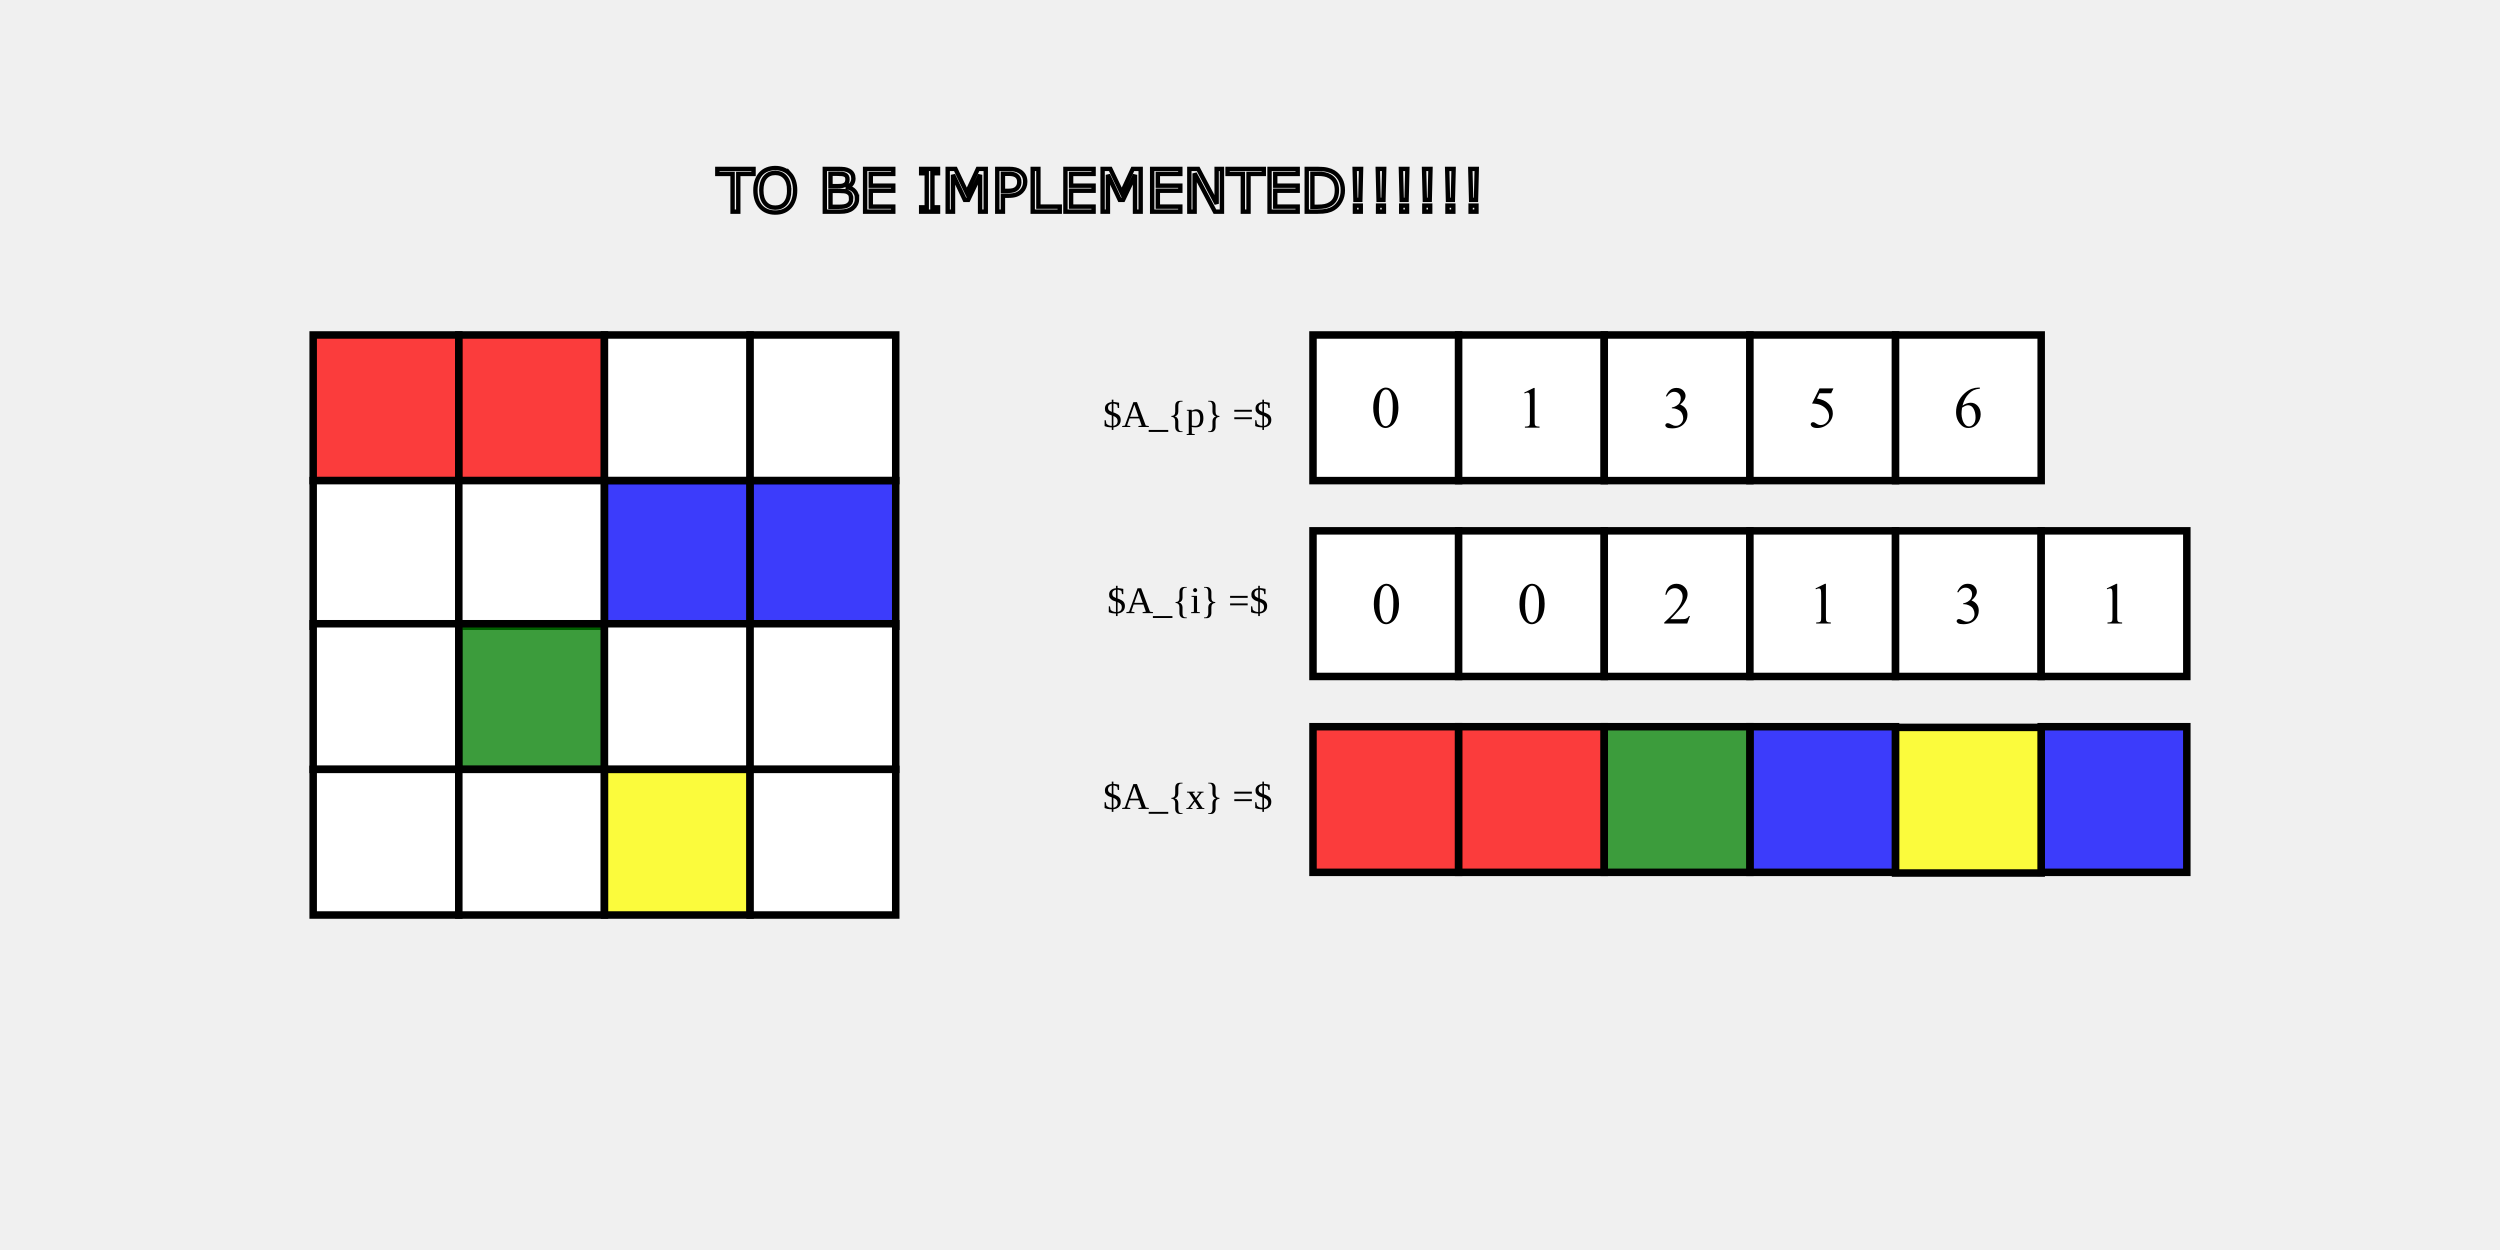
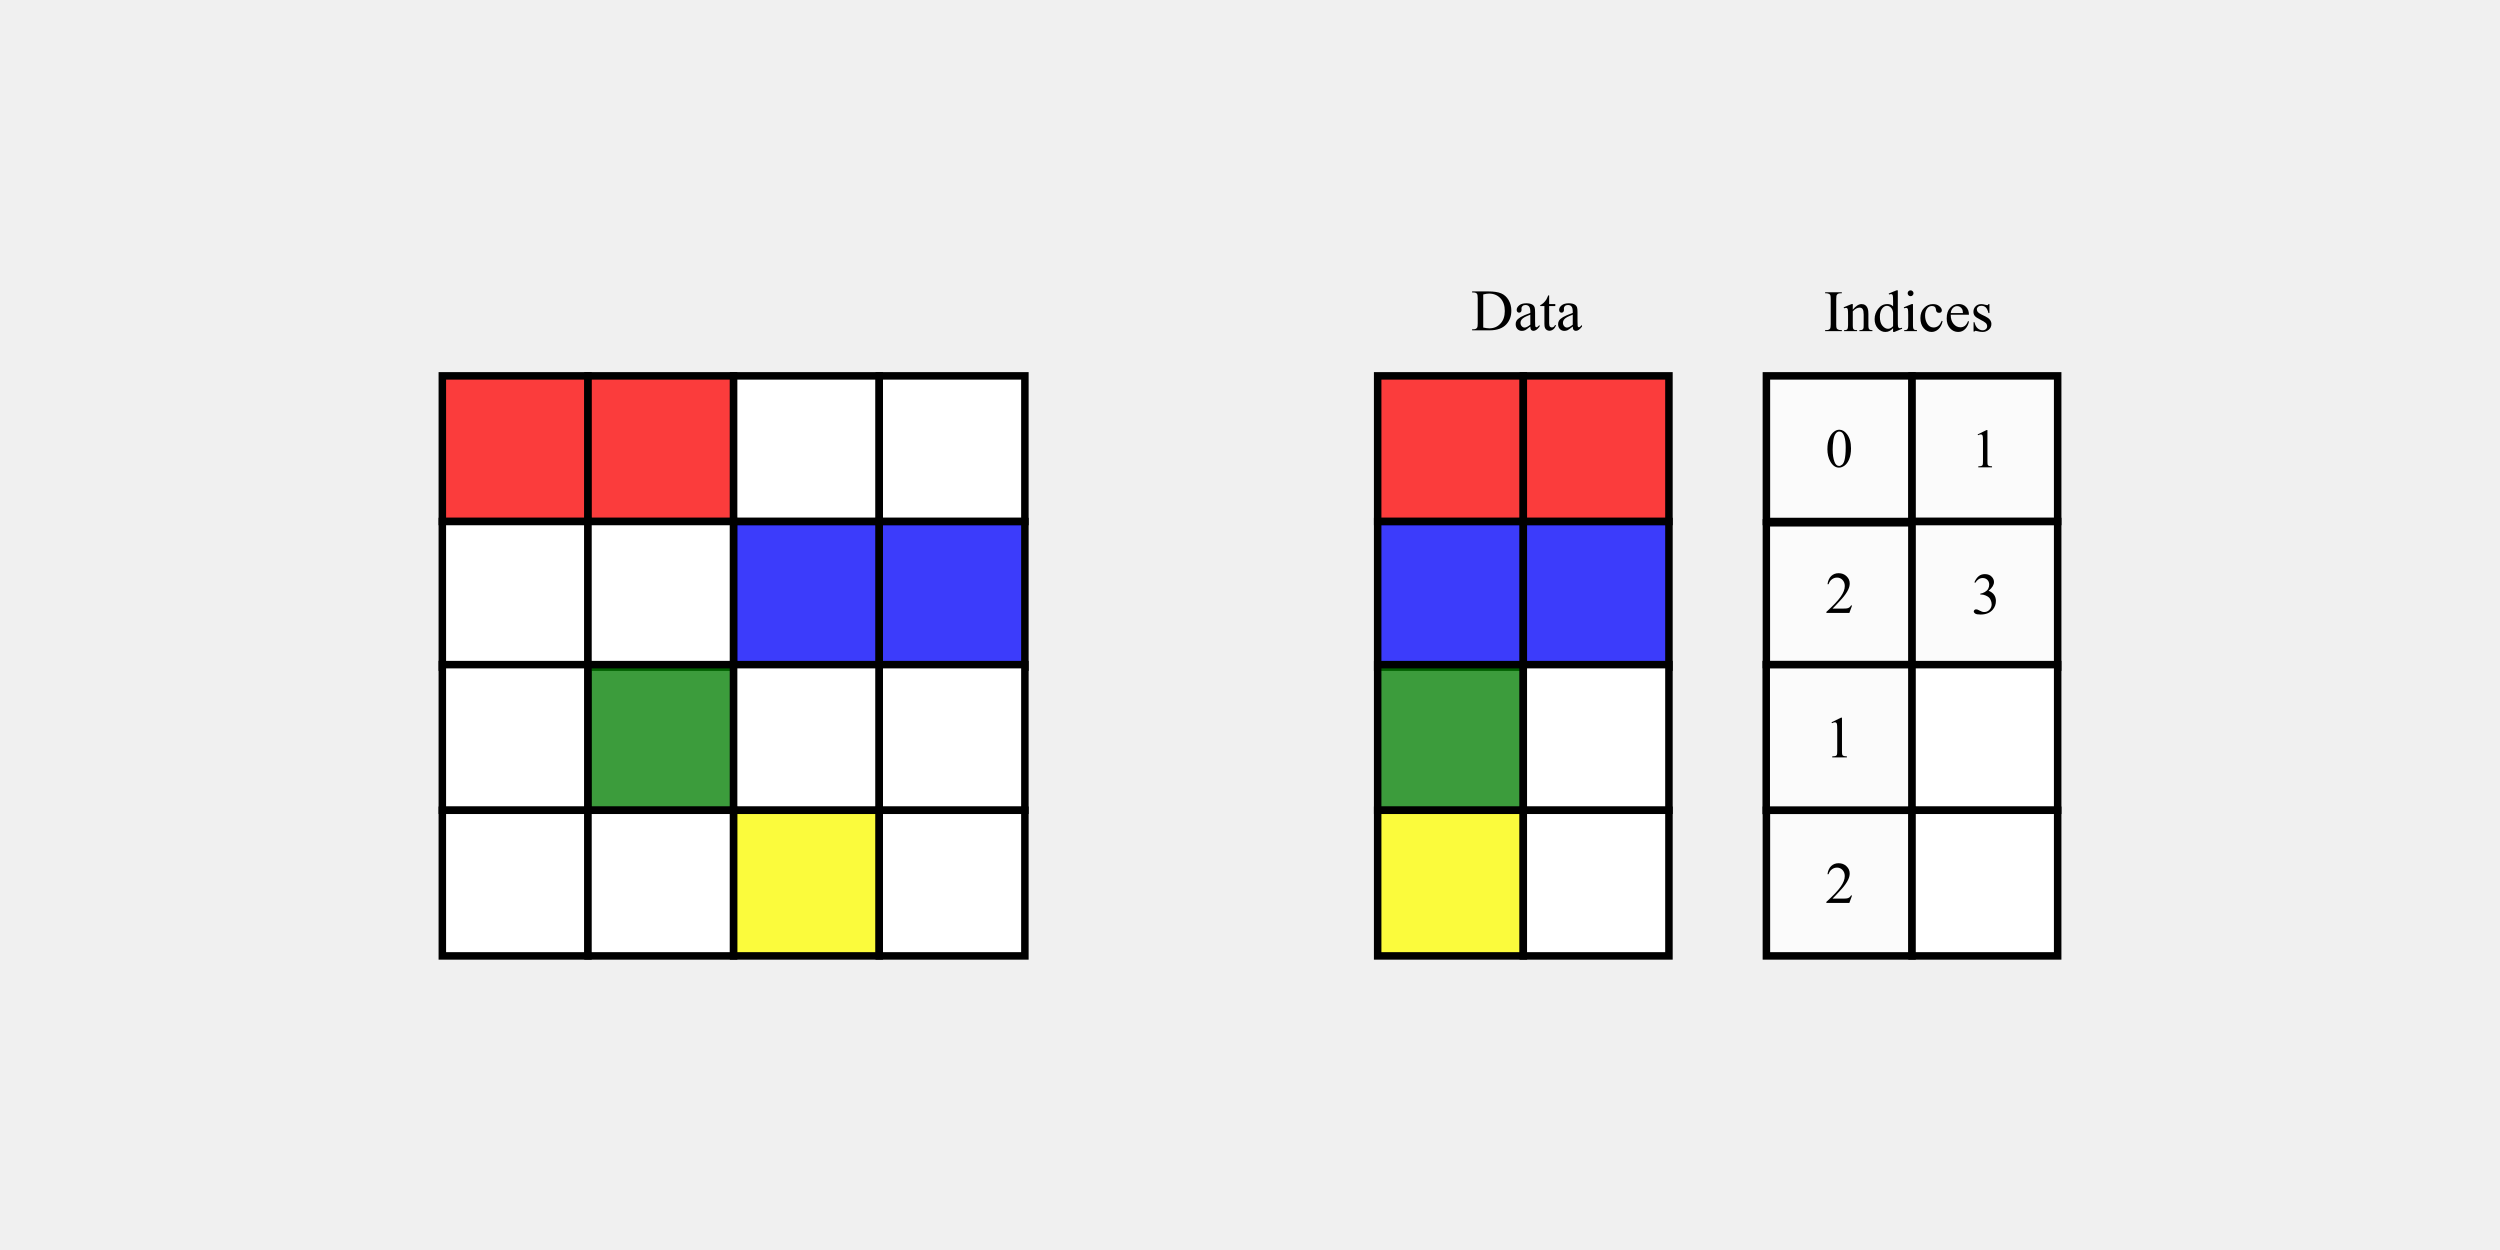
<svg xmlns="http://www.w3.org/2000/svg" width="240mm" height="120mm" viewBox="0 0 240 120" version="1.1" id="svg8">
  <defs id="defs2" />
  <g id="layer1" transform="translate(0,-177)">
-     <path d="m 72.34,193.701 h -1.466 v 3.619 h -0.546 v -3.619 h -1.466 v -0.485 h 3.478 z m 3.473,-0.014 q 0.251,0.276 0.383,0.675 0.135,0.4 0.135,0.907 0,0.507 -0.138,0.91 -0.135,0.4 -0.38,0.667 -0.254,0.278 -0.601,0.419 -0.345,0.141 -0.788,0.141 -0.433,0 -0.788,-0.143 -0.353,-0.143 -0.601,-0.416 -0.248,-0.273 -0.383,-0.67 -0.132,-0.397 -0.132,-0.907 0,-0.502 0.132,-0.898 0.132,-0.4 0.386,-0.684 0.243,-0.27 0.601,-0.413 0.361,-0.143 0.785,-0.143 0.441,0 0.791,0.146 0.353,0.143 0.598,0.411 z m -0.05,1.582 q 0,-0.799 -0.358,-1.232 -0.358,-0.435 -0.978,-0.435 -0.626,0 -0.984,0.435 -0.356,0.433 -0.356,1.232 0,0.808 0.364,1.237 0.364,0.427 0.976,0.427 0.612,0 0.973,-0.427 0.364,-0.43 0.364,-1.237 z m 6.513,0.788 q 0,0.306 -0.116,0.54 -0.116,0.234 -0.311,0.386 -0.232,0.182 -0.51,0.259 -0.276,0.077 -0.703,0.077 H 79.181 v -4.104 h 1.215 q 0.449,0 0.672,0.033 0.223,0.033 0.427,0.138 0.226,0.119 0.328,0.306 0.102,0.185 0.102,0.444 0,0.292 -0.149,0.499 -0.149,0.204 -0.397,0.328 v 0.022 q 0.416,0.085 0.656,0.367 0.24,0.278 0.24,0.706 z m -0.918,-1.849 q 0,-0.149 -0.05,-0.251 -0.05,-0.102 -0.16,-0.165 -0.13,-0.074 -0.314,-0.091 -0.185,-0.019 -0.458,-0.019 h -0.65 v 1.185 h 0.706 q 0.256,0 0.408,-0.025 0.152,-0.028 0.281,-0.11 0.13,-0.083 0.182,-0.212 0.055,-0.132 0.055,-0.311 z m 0.35,1.871 q 0,-0.248 -0.074,-0.394 -0.074,-0.146 -0.27,-0.248 -0.132,-0.069 -0.322,-0.088 -0.187,-0.022 -0.458,-0.022 h -0.857 v 1.527 h 0.722 q 0.358,0 0.587,-0.036 0.229,-0.039 0.375,-0.138 0.154,-0.107 0.226,-0.245 0.072,-0.138 0.072,-0.356 z m 4.046,1.24 h -2.704 v -4.104 h 2.704 v 0.485 H 83.596 v 1.124 h 2.158 v 0.485 H 83.596 v 1.524 h 2.158 z m 4.297,0 h -1.621 v -0.419 h 0.537 v -3.266 h -0.537 v -0.419 h 1.621 v 0.419 h -0.537 v 3.266 h 0.537 z m 4.583,0 h -0.546 v -3.536 l -1.141,2.406 h -0.325 l -1.133,-2.406 v 3.536 h -0.51 v -4.104 h 0.744 l 1.094,2.285 1.058,-2.285 h 0.758 z m 3.787,-2.864 q 0,0.273 -0.096,0.507 -0.094,0.232 -0.265,0.402 -0.212,0.212 -0.502,0.32 -0.289,0.105 -0.73,0.105 H 96.282 v 1.53 h -0.546 v -4.104 h 1.113 q 0.369,0 0.626,0.063 0.256,0.061 0.455,0.193 0.234,0.157 0.361,0.391 0.13,0.234 0.13,0.593 z m -0.568,0.014 q 0,-0.212 -0.074,-0.369 -0.074,-0.157 -0.226,-0.256 -0.132,-0.085 -0.303,-0.121 -0.168,-0.039 -0.427,-0.039 H 96.282 v 1.64 h 0.46 q 0.331,0 0.537,-0.058 0.207,-0.061 0.336,-0.19 0.13,-0.132 0.182,-0.278 0.055,-0.146 0.055,-0.328 z m 3.883,2.85 h -2.596 v -4.104 h 0.546 v 3.619 h 2.051 z m 3.249,0 h -2.704 v -4.104 h 2.704 v 0.485 h -2.158 v 1.124 h 2.158 v 0.485 h -2.158 v 1.524 h 2.158 z m 4.52,0 H 108.96 v -3.536 l -1.141,2.406 h -0.325 l -1.133,-2.406 v 3.536 h -0.51 v -4.104 h 0.744 l 1.094,2.285 1.058,-2.285 h 0.758 z m 3.806,0 h -2.704 v -4.104 h 2.704 v 0.485 h -2.158 v 1.124 h 2.158 v 0.485 h -2.158 v 1.524 h 2.158 z m 3.996,0 h -0.675 l -1.946,-3.671 v 3.671 h -0.51 v -4.104 h 0.846 l 1.775,3.351 v -3.351 h 0.51 z m 4.018,-3.619 h -1.466 v 3.619 h -0.546 v -3.619 h -1.466 v -0.485 h 3.478 z m 3.255,3.619 h -2.704 v -4.104 h 2.704 v 0.485 h -2.158 v 1.124 h 2.158 v 0.485 h -2.158 v 1.524 h 2.158 z m 4.333,-2.048 q 0,0.559 -0.245,1.014 -0.243,0.455 -0.648,0.706 -0.281,0.174 -0.628,0.251 -0.345,0.077 -0.91,0.077 h -1.036 v -4.104 h 1.025 q 0.601,0 0.954,0.088 0.356,0.085 0.601,0.237 0.419,0.262 0.653,0.697 0.234,0.435 0.234,1.034 z m -0.571,-0.008 q 0,-0.482 -0.168,-0.813 -0.168,-0.331 -0.502,-0.521 -0.243,-0.138 -0.515,-0.19 -0.273,-0.055 -0.653,-0.055 h -0.513 v 3.167 h 0.513 q 0.394,0 0.686,-0.058 0.295,-0.058 0.54,-0.215 0.306,-0.196 0.458,-0.515 0.154,-0.32 0.154,-0.799 z m 2.321,-2.048 -0.072,2.974 h -0.469 l -0.077,-2.974 z m -0.028,4.104 h -0.562 v -0.582 h 0.562 z m 2.249,-4.104 -0.072,2.974 h -0.469 l -0.077,-2.974 z m -0.028,4.104 h -0.562 v -0.582 h 0.562 z m 2.249,-4.104 -0.072,2.974 h -0.469 l -0.077,-2.974 z m -0.028,4.104 h -0.562 v -0.582 h 0.562 z m 2.249,-4.104 -0.072,2.974 h -0.469 l -0.077,-2.974 z m -0.028,4.104 h -0.562 v -0.582 h 0.562 z m 2.249,-4.104 -0.072,2.974 h -0.469 l -0.077,-2.974 z m -0.028,4.104 h -0.562 v -0.582 h 0.562 z m 2.249,-4.104 -0.072,2.974 h -0.469 l -0.077,-2.974 z m -0.028,4.104 h -0.562 v -0.582 h 0.562 z" id="text1" style="font-size:5.644px;fill:none;stroke:#000000;stroke-width:0.421" aria-label="TO BE IMPLEMENTED!!!!!!" />
-     <g id="g1" transform="translate(-13.57907,-0.07561398)">
-       <rect style="fill:#ff0000;fill-opacity:0.75;stroke:#000000;stroke-width:0.72" id="rect184-1" width="13.981" height="13.981" x="43.644" y="209.233" />
-       <rect style="fill:#ff0000;fill-opacity:0.75;stroke:#000000;stroke-width:0.72" id="rect184-9-7" width="13.981" height="13.981" x="57.625" y="209.233" />
-       <rect style="fill:#ffffff;stroke:#000000;stroke-width:0.72" id="rect184-0-5" width="13.981" height="13.981" x="71.606" y="209.233" />
-       <rect style="fill:#ffffff;stroke:#000000;stroke-width:0.72" id="rect184-9-5-54" width="13.981" height="13.981" x="85.588" y="209.233" />
-       <rect style="fill:#ffffff;stroke:#000000;stroke-width:0.72" id="rect184-03-1" width="13.981" height="13.981" x="139.626" y="209.233" />
-       <rect style="fill:#ffffff;stroke:#000000;stroke-width:0.72" id="rect184-9-98-8" width="13.981" height="13.981" x="153.607" y="209.233" />
-       <rect style="fill:#ffffff;stroke:#000000;stroke-width:0.72" id="rect184-0-6-8" width="13.981" height="13.981" x="167.589" y="209.233" />
-       <rect style="fill:#ffffff;stroke:#000000;stroke-width:0.72" id="rect184-9-5-5-3" width="13.981" height="13.981" x="181.57" y="209.233" />
-       <rect style="fill:#ffffff;stroke:#000000;stroke-width:0.72" id="rect184-9-5-5-2-5" width="13.981" height="13.981" x="195.552" y="209.233" />
-       <rect style="fill:#ffffff;stroke:#000000;stroke-width:0.72" id="rect184-03-7-22" width="13.981" height="13.981" x="139.626" y="228.036" />
-       <rect style="fill:#ffffff;stroke:#000000;stroke-width:0.72" id="rect184-9-98-0-6" width="13.981" height="13.981" x="153.607" y="228.036" />
-       <rect style="fill:#ffffff;stroke:#000000;stroke-width:0.72" id="rect184-0-6-3-67" width="13.981" height="13.981" x="167.589" y="228.036" />
-       <rect style="fill:#ffffff;stroke:#000000;stroke-width:0.72" id="rect184-9-5-5-9-8" width="13.981" height="13.981" x="181.57" y="228.036" />
-       <rect style="fill:#ffffff;stroke:#000000;stroke-width:0.72" id="rect184-9-5-5-2-9-4" width="13.981" height="13.981" x="195.552" y="228.036" />
-       <rect style="fill:#ffffff;stroke:#000000;stroke-width:0.72" id="rect184-9-5-5-2-9-7-1" width="13.981" height="13.981" x="209.533" y="228.036" />
-       <rect style="fill:#ff0000;fill-opacity:0.75;stroke:#000000;stroke-width:0.72" id="rect184-03-7-2-7" width="13.981" height="13.981" x="139.626" y="246.839" />
-       <rect style="fill:#ff0000;fill-opacity:0.75;stroke:#000000;stroke-width:0.72" id="rect184-9-98-0-3-1" width="13.981" height="13.981" x="153.607" y="246.839" />
-       <rect style="fill:#0000ff;fill-opacity:0.75;stroke:#000000;stroke-width:0.72" id="rect184-0-6-3-6-8" width="13.981" height="13.981" x="209.533" y="246.839" />
-       <rect style="fill:#0000ff;fill-opacity:0.75;stroke:#000000;stroke-width:0.72" id="rect184-9-5-5-9-5-7" width="13.981" height="13.981" x="181.57" y="246.839" />
-       <rect style="fill:#008000;fill-opacity:0.75;stroke:#000000;stroke-width:0.72" id="rect184-9-5-5-2-9-5-8" width="13.981" height="13.981" x="167.589" y="246.839" />
-       <rect style="fill:#ffff00;fill-opacity:0.75;stroke:#000000;stroke-width:0.72" id="rect184-9-5-5-2-9-7-8-7" width="13.981" height="13.981" x="195.552" y="246.905" />
-       <rect style="fill:#ffffff;stroke:#000000;stroke-width:0.72" id="rect184-2-7" width="13.981" height="13.981" x="43.644" y="223.215" />
-       <rect style="fill:#ffffff;stroke:#000000;stroke-width:0.72" id="rect184-9-2-4" width="13.981" height="13.981" x="57.625" y="223.215" />
-       <rect style="fill:#0000ff;fill-opacity:0.75;stroke:#000000;stroke-width:0.72" id="rect184-0-7-4" width="13.981" height="13.981" x="71.606" y="223.215" />
-       <rect style="fill:#0000ff;fill-opacity:0.75;stroke:#000000;stroke-width:0.72" id="rect184-9-5-3-9" width="13.981" height="13.981" x="85.588" y="223.215" />
-       <rect style="fill:#ffffff;stroke:#000000;stroke-width:0.72" id="rect184-7-1" width="13.981" height="13.981" x="43.644" y="236.955" />
-       <rect style="fill:#008000;fill-opacity:0.75;stroke:#000000;stroke-width:0.72" id="rect184-9-9-5" width="13.981" height="13.981" x="57.625" y="236.955" />
-       <rect style="fill:#ffffff;stroke:#000000;stroke-width:0.72" id="rect184-0-0-5" width="13.981" height="13.981" x="71.606" y="236.955" />
-       <rect style="fill:#ffffff;stroke:#000000;stroke-width:0.72" id="rect184-9-5-2-5" width="13.981" height="13.981" x="85.588" y="236.955" />
-       <rect style="fill:#ffffff;stroke:#000000;stroke-width:0.72" id="rect184-2-3-8" width="13.981" height="13.981" x="43.644" y="250.936" />
-       <rect style="fill:#ffffff;stroke:#000000;stroke-width:0.72" id="rect184-9-2-9-2" width="13.981" height="13.981" x="57.625" y="250.936" />
-       <rect style="fill:#ffff00;fill-opacity:0.75;stroke:#000000;stroke-width:0.72" id="rect184-0-7-9-9" width="13.981" height="13.981" x="71.606" y="250.936" />
-       <rect style="fill:#ffffff;stroke:#000000;stroke-width:0.72" id="rect184-9-5-3-7-8" width="13.981" height="13.981" x="85.588" y="250.936" />
-       <text xml:space="preserve" style="font-size:3.618px;line-height:normal;font-family:'Times New Roman';-inkscape-font-specification:'Times New Roman, Normal';text-decoration-color:#000000;fill:#000000;stroke-width:1.2;stop-color:#000000" x="119.466" y="218.073" id="text772-2">
-         <tspan id="tspan770-0" style="font-size:3.618px;stroke-width:1.2" x="119.466" y="218.073">$A_{p} =$</tspan>
-       </text>
-       <text xml:space="preserve" style="font-size:3.618px;line-height:normal;font-family:'Times New Roman';-inkscape-font-specification:'Times New Roman, Normal';text-decoration-color:#000000;fill:#000000;stroke-width:1.2;stop-color:#000000" x="119.868" y="235.935" id="text772-9-7">
-         <tspan id="tspan770-7-4" style="font-size:3.618px;stroke-width:1.2" x="119.868" y="235.935">$A_{i} =$</tspan>
-       </text>
-       <path d="m 145.408,216.252 q 0,-0.639 0.193,-1.1 0.193,-0.463 0.513,-0.689 0.248,-0.179 0.513,-0.179 0.43,0 0.772,0.438 0.427,0.543 0.427,1.472 0,0.65 -0.187,1.105 -0.187,0.455 -0.48,0.661 -0.289,0.204 -0.559,0.204 -0.535,0 -0.89,-0.631 -0.3,-0.532 -0.3,-1.282 z m 0.54,0.069 q 0,0.772 0.19,1.26 0.157,0.411 0.469,0.411 0.149,0 0.309,-0.132 0.16,-0.135 0.243,-0.449 0.127,-0.474 0.127,-1.337 0,-0.639 -0.132,-1.067 -0.099,-0.317 -0.256,-0.449 -0.113,-0.091 -0.273,-0.091 -0.187,0 -0.333,0.168 -0.198,0.229 -0.27,0.719 -0.072,0.491 -0.072,0.967 z" id="text1031-8" style="font-size:5.644px;font-family:'Times New Roman';-inkscape-font-specification:'Times New Roman, Normal';stroke-width:1.2" aria-label="0" />
-       <path d="m 159.905,214.761 0.91,-0.444 h 0.091 v 3.156 q 0,0.314 0.025,0.391 0.028,0.077 0.11,0.119 0.083,0.041 0.336,0.047 v 0.102 h -1.406 v -0.102 q 0.265,-0.006 0.342,-0.044 0.077,-0.041 0.107,-0.107 0.03,-0.069 0.03,-0.405 v -2.017 q 0,-0.408 -0.028,-0.524 -0.019,-0.088 -0.072,-0.13 -0.05,-0.041 -0.121,-0.041 -0.102,0 -0.284,0.085 z" id="text1062-58" style="font-size:5.644px;font-family:'Times New Roman';-inkscape-font-specification:'Times New Roman, Normal';stroke-width:1.2" aria-label="1" />
-       <path d="m 173.509,215.105 q 0.16,-0.378 0.402,-0.582 0.245,-0.207 0.609,-0.207 0.449,0 0.689,0.292 0.182,0.218 0.182,0.466 0,0.408 -0.513,0.843 0.345,0.135 0.521,0.386 0.176,0.251 0.176,0.59 0,0.485 -0.309,0.841 -0.402,0.463 -1.166,0.463 -0.378,0 -0.515,-0.094 -0.135,-0.094 -0.135,-0.201 0,-0.08 0.063,-0.141 0.066,-0.061 0.157,-0.061 0.069,0 0.141,0.022 0.047,0.014 0.212,0.102 0.165,0.085 0.229,0.102 0.102,0.03 0.218,0.03 0.281,0 0.488,-0.218 0.209,-0.218 0.209,-0.515 0,-0.218 -0.097,-0.424 -0.072,-0.154 -0.157,-0.234 -0.119,-0.11 -0.325,-0.198 -0.207,-0.091 -0.422,-0.091 h -0.088 v -0.083 q 0.218,-0.028 0.435,-0.157 0.22,-0.13 0.32,-0.311 0.099,-0.182 0.099,-0.4 0,-0.284 -0.179,-0.458 -0.176,-0.176 -0.441,-0.176 -0.427,0 -0.714,0.458 z" id="text1062-7-3" style="font-size:5.644px;font-family:'Times New Roman';-inkscape-font-specification:'Times New Roman, Normal';stroke-width:1.2" aria-label="3" />
-       <path d="m 189.588,214.361 -0.215,0.469 h -1.124 l -0.245,0.502 q 0.73,0.107 1.158,0.543 0.367,0.375 0.367,0.882 0,0.295 -0.121,0.546 -0.119,0.251 -0.3,0.427 -0.182,0.176 -0.405,0.284 -0.317,0.152 -0.65,0.152 -0.336,0 -0.491,-0.113 -0.152,-0.116 -0.152,-0.254 0,-0.077 0.063,-0.135 0.063,-0.061 0.16,-0.061 0.072,0 0.124,0.022 0.055,0.022 0.185,0.113 0.207,0.143 0.419,0.143 0.322,0 0.565,-0.243 0.245,-0.245 0.245,-0.595 0,-0.339 -0.218,-0.631 -0.218,-0.295 -0.601,-0.455 -0.3,-0.124 -0.819,-0.143 l 0.717,-1.452 z" id="text1062-5-0" style="font-size:5.644px;font-family:'Times New Roman';-inkscape-font-specification:'Times New Roman, Normal';stroke-width:1.2" aria-label="5" />
-       <path d="m 203.649,214.284 v 0.102 q -0.364,0.036 -0.595,0.146 -0.229,0.107 -0.455,0.331 -0.223,0.223 -0.372,0.499 -0.146,0.273 -0.245,0.65 0.397,-0.273 0.797,-0.273 0.383,0 0.664,0.309 0.281,0.309 0.281,0.794 0,0.469 -0.284,0.854 -0.342,0.469 -0.904,0.469 -0.383,0 -0.65,-0.254 -0.524,-0.493 -0.524,-1.279 0,-0.502 0.201,-0.954 0.201,-0.452 0.573,-0.802 0.375,-0.35 0.717,-0.471 0.342,-0.121 0.637,-0.121 z m -1.714,1.929 q -0.05,0.372 -0.05,0.601 0,0.265 0.097,0.576 0.099,0.309 0.292,0.491 0.141,0.13 0.342,0.13 0.24,0 0.427,-0.226 0.19,-0.226 0.19,-0.645 0,-0.471 -0.187,-0.816 -0.187,-0.345 -0.532,-0.345 -0.105,0 -0.226,0.044 -0.119,0.044 -0.353,0.19 z" id="text1062-5-1-6" style="font-size:5.644px;font-family:'Times New Roman';-inkscape-font-specification:'Times New Roman, Normal';stroke-width:1.2" aria-label="6" />
-       <path d="m 145.466,235.087 q 0,-0.639 0.193,-1.1 0.193,-0.463 0.513,-0.689 0.248,-0.179 0.513,-0.179 0.43,0 0.772,0.438 0.427,0.543 0.427,1.472 0,0.65 -0.187,1.105 -0.187,0.455 -0.48,0.661 Q 146.927,237 146.657,237 q -0.535,0 -0.89,-0.631 -0.3,-0.532 -0.3,-1.282 z m 0.54,0.069 q 0,0.772 0.19,1.26 0.157,0.411 0.469,0.411 0.149,0 0.309,-0.132 0.16,-0.135 0.243,-0.449 0.127,-0.474 0.127,-1.337 0,-0.639 -0.132,-1.067 -0.099,-0.317 -0.256,-0.449 -0.113,-0.091 -0.273,-0.091 -0.187,0 -0.333,0.168 -0.198,0.229 -0.27,0.719 -0.072,0.491 -0.072,0.967 z" id="text1322-22" style="font-size:5.644px;font-family:'Times New Roman';-inkscape-font-specification:'Times New Roman, Normal';stroke-width:0.702" aria-label="0&#10;" />
-       <path d="m 159.447,235.087 q 0,-0.639 0.193,-1.1 0.193,-0.463 0.513,-0.689 0.248,-0.179 0.513,-0.179 0.43,0 0.772,0.438 0.427,0.543 0.427,1.472 0,0.65 -0.187,1.105 -0.187,0.455 -0.48,0.661 Q 160.908,237 160.638,237 q -0.535,0 -0.89,-0.631 -0.3,-0.532 -0.3,-1.282 z m 0.54,0.069 q 0,0.772 0.19,1.26 0.157,0.411 0.469,0.411 0.149,0 0.309,-0.132 0.16,-0.135 0.243,-0.449 0.127,-0.474 0.127,-1.337 0,-0.639 -0.132,-1.067 -0.099,-0.317 -0.256,-0.449 -0.113,-0.091 -0.273,-0.091 -0.187,0 -0.333,0.168 -0.198,0.229 -0.27,0.719 -0.072,0.491 -0.072,0.967 z" id="text1322-3-5" style="font-size:5.644px;font-family:'Times New Roman';-inkscape-font-specification:'Times New Roman, Normal';stroke-width:0.702" aria-label="0&#10;" />
-       <path d="m 175.813,236.215 -0.262,0.719 h -2.205 v -0.102 q 0.973,-0.887 1.37,-1.45 0.397,-0.562 0.397,-1.028 0,-0.356 -0.218,-0.584 -0.218,-0.229 -0.521,-0.229 -0.276,0 -0.496,0.163 -0.218,0.16 -0.322,0.471 h -0.102 q 0.069,-0.51 0.353,-0.783 0.287,-0.273 0.714,-0.273 0.455,0 0.758,0.292 0.306,0.292 0.306,0.689 0,0.284 -0.132,0.568 -0.204,0.446 -0.661,0.945 -0.686,0.75 -0.857,0.904 h 0.976 q 0.298,0 0.416,-0.022 0.121,-0.022 0.218,-0.088 0.097,-0.069 0.168,-0.193 z" id="text1322-2-22" style="font-size:5.644px;font-family:'Times New Roman';-inkscape-font-specification:'Times New Roman, Normal';stroke-width:0.702" aria-label="2&#10;" />
-       <path d="m 187.868,233.563 0.909,-0.444 h 0.091 v 3.156 q 0,0.314 0.025,0.391 0.028,0.077 0.11,0.119 0.083,0.041 0.336,0.047 v 0.102 h -1.406 v -0.102 q 0.265,-0.006 0.342,-0.044 0.077,-0.041 0.107,-0.107 0.03,-0.069 0.03,-0.405 v -2.017 q 0,-0.408 -0.028,-0.524 -0.019,-0.088 -0.072,-0.13 -0.05,-0.041 -0.121,-0.041 -0.102,0 -0.284,0.085 z" id="text1322-2-2-7" style="font-size:5.644px;font-family:'Times New Roman';-inkscape-font-specification:'Times New Roman, Normal';stroke-width:0.702" aria-label="1&#10;" />
-       <path d="m 201.474,233.908 q 0.16,-0.378 0.402,-0.582 0.245,-0.207 0.609,-0.207 0.449,0 0.689,0.292 0.182,0.218 0.182,0.466 0,0.408 -0.513,0.843 0.345,0.135 0.521,0.386 0.176,0.251 0.176,0.59 0,0.485 -0.309,0.841 Q 202.83,237 202.067,237 q -0.378,0 -0.515,-0.094 -0.135,-0.094 -0.135,-0.201 0,-0.08 0.063,-0.141 0.066,-0.061 0.157,-0.061 0.069,0 0.141,0.022 0.047,0.014 0.212,0.102 0.165,0.085 0.229,0.102 0.102,0.03 0.218,0.03 0.281,0 0.488,-0.218 0.209,-0.218 0.209,-0.515 0,-0.218 -0.097,-0.424 -0.072,-0.154 -0.157,-0.234 -0.119,-0.11 -0.325,-0.198 -0.207,-0.091 -0.422,-0.091 h -0.088 v -0.083 q 0.218,-0.028 0.435,-0.157 0.22,-0.13 0.32,-0.311 0.099,-0.182 0.099,-0.4 0,-0.284 -0.179,-0.458 -0.176,-0.176 -0.441,-0.176 -0.427,0 -0.714,0.458 z" id="text1322-2-2-1-15" style="font-size:5.644px;font-family:'Times New Roman';-inkscape-font-specification:'Times New Roman, Normal';stroke-width:0.702" aria-label="3&#10;" />
-       <path d="m 215.831,233.563 0.91,-0.444 h 0.091 v 3.156 q 0,0.314 0.025,0.391 0.028,0.077 0.11,0.119 0.083,0.041 0.336,0.047 v 0.102 h -1.406 v -0.102 q 0.265,-0.006 0.342,-0.044 0.077,-0.041 0.107,-0.107 0.03,-0.069 0.03,-0.405 v -2.017 q 0,-0.408 -0.028,-0.524 -0.019,-0.088 -0.072,-0.13 -0.05,-0.041 -0.121,-0.041 -0.102,0 -0.284,0.085 z" id="text1322-2-2-1-1-2" style="font-size:5.644px;font-family:'Times New Roman';-inkscape-font-specification:'Times New Roman, Normal';stroke-width:0.702" aria-label="1&#10;" />
-       <text xml:space="preserve" style="font-size:3.618px;line-height:normal;font-family:'Times New Roman';-inkscape-font-specification:'Times New Roman, Normal';text-decoration-color:#000000;fill:#000000;stroke-width:1.2;stop-color:#000000" x="119.466" y="254.737" id="text772-5-1">
-         <tspan id="tspan770-5-1" style="font-size:3.618px;stroke-width:1.2" x="119.466" y="254.737">$A_{x} =$</tspan>
-       </text>
+     <g id="g8" transform="translate(12.39891,3.925451)">
+       <rect style="fill:#ff0000;fill-opacity:0.75;stroke:#000000;stroke-width:0.72" id="rect184-1" width="13.981" height="13.981" x="30.065" y="209.158" />
+       <rect style="fill:#ff0000;fill-opacity:0.75;stroke:#000000;stroke-width:0.72" id="rect184-9-7" width="13.981" height="13.981" x="44.046" y="209.158" />
+       <rect style="fill:#ffffff;stroke:#000000;stroke-width:0.72" id="rect184-0-5" width="13.981" height="13.981" x="58.027" y="209.158" />
+       <rect style="fill:#ffffff;stroke:#000000;stroke-width:0.72" id="rect184-9-5-54" width="13.981" height="13.981" x="72.009" y="209.158" />
+       <rect style="fill:#ff0000;fill-opacity:0.75;stroke:#000000;stroke-width:0.72" id="rect184-9-5-54-9" width="13.981" height="13.981" x="119.857" y="209.158" />
+       <rect style="fill:#ff0000;fill-opacity:0.75;stroke:#000000;stroke-width:0.72" id="rect184-9-5-54-9-9" width="13.981" height="13.981" x="133.838" y="209.158" />
+       <rect style="fill:#0000ff;fill-opacity:0.75;stroke:#000000;stroke-width:0.72" id="rect184-9-5-54-9-8" width="13.981" height="13.981" x="119.857" y="223.139" />
+       <rect style="fill:#0000ff;fill-opacity:0.75;stroke:#000000;stroke-width:0.72" id="rect184-9-5-54-9-9-0" width="13.981" height="13.981" x="133.838" y="223.139" />
+       <rect style="fill:#008000;fill-opacity:0.75;stroke:#000000;stroke-width:0.72" id="rect184-9-5-54-9-0" width="13.981" height="13.981" x="119.857" y="236.879" />
+       <rect style="fill:#ffffff;stroke:#000000;stroke-width:0.72" id="rect184-9-5-54-9-9-3" width="13.981" height="13.981" x="133.838" y="236.879" />
+       <rect style="fill:#ffff00;fill-opacity:0.75;stroke:#000000;stroke-width:0.72" id="rect184-9-5-54-9-8-2" width="13.981" height="13.981" x="119.857" y="250.861" />
+       <rect style="fill:#ffffff;stroke:#000000;stroke-width:0.72" id="rect184-9-5-54-9-9-0-6" width="13.981" height="13.981" x="133.838" y="250.861" />
+       <rect style="fill:#ffffff;fill-opacity:0.75;stroke:#000000;stroke-width:0.72" id="rect184-9-5-54-9-90" width="13.981" height="13.981" x="157.175" y="209.158" />
+       <rect style="fill:#ffffff;fill-opacity:0.75;stroke:#000000;stroke-width:0.72" id="rect184-9-5-54-9-9-5" width="13.981" height="13.981" x="171.156" y="209.158" />
+       <rect style="fill:#ffffff;fill-opacity:0.75;stroke:#000000;stroke-width:0.711" id="rect184-9-5-54-9-8-6" width="13.993" height="13.613" x="157.172" y="223.266" />
+       <rect style="fill:#ffffff;fill-opacity:0.75;stroke:#000000;stroke-width:0.72" id="rect184-9-5-54-9-9-0-3" width="13.981" height="13.981" x="171.156" y="223.139" />
+       <rect style="fill:#ffffff;fill-opacity:0.75;stroke:#000000;stroke-width:0.721" id="rect184-9-5-54-9-0-6" width="14.012" height="13.997" x="157.159" y="236.879" />
+       <rect style="fill:#ffffff;stroke:#000000;stroke-width:0.72" id="rect184-9-5-54-9-9-3-3" width="13.981" height="13.981" x="171.156" y="236.879" />
+       <rect style="fill:#ffffff;fill-opacity:0.75;stroke:#000000;stroke-width:0.72" id="rect184-9-5-54-9-8-2-0" width="13.981" height="13.981" x="157.175" y="250.861" />
+       <rect style="fill:#ffffff;stroke:#000000;stroke-width:0.72" id="rect184-9-5-54-9-9-0-6-8" width="13.981" height="13.981" x="171.156" y="250.861" />
+       <rect style="fill:#ffffff;stroke:#000000;stroke-width:0.72" id="rect184-2-7" width="13.981" height="13.981" x="30.065" y="223.139" />
+       <rect style="fill:#ffffff;stroke:#000000;stroke-width:0.72" id="rect184-9-2-4" width="13.981" height="13.981" x="44.046" y="223.139" />
+       <rect style="fill:#0000ff;fill-opacity:0.75;stroke:#000000;stroke-width:0.72" id="rect184-0-7-4" width="13.981" height="13.981" x="58.027" y="223.139" />
+       <rect style="fill:#0000ff;fill-opacity:0.75;stroke:#000000;stroke-width:0.72" id="rect184-9-5-3-9" width="13.981" height="13.981" x="72.009" y="223.139" />
+       <rect style="fill:#ffffff;stroke:#000000;stroke-width:0.72" id="rect184-7-1" width="13.981" height="13.981" x="30.065" y="236.879" />
+       <rect style="fill:#008000;fill-opacity:0.75;stroke:#000000;stroke-width:0.72" id="rect184-9-9-5" width="13.981" height="13.981" x="44.046" y="236.879" />
+       <rect style="fill:#ffffff;stroke:#000000;stroke-width:0.72" id="rect184-0-0-5" width="13.981" height="13.981" x="58.027" y="236.879" />
+       <rect style="fill:#ffffff;stroke:#000000;stroke-width:0.72" id="rect184-9-5-2-5" width="13.981" height="13.981" x="72.009" y="236.879" />
+       <rect style="fill:#ffffff;stroke:#000000;stroke-width:0.72" id="rect184-2-3-8" width="13.981" height="13.981" x="30.065" y="250.861" />
+       <rect style="fill:#ffffff;stroke:#000000;stroke-width:0.72" id="rect184-9-2-9-2" width="13.981" height="13.981" x="44.046" y="250.861" />
+       <rect style="fill:#ffff00;fill-opacity:0.75;stroke:#000000;stroke-width:0.72" id="rect184-0-7-9-9" width="13.981" height="13.981" x="58.027" y="250.861" />
+       <rect style="fill:#ffffff;stroke:#000000;stroke-width:0.72" id="rect184-9-5-3-7-8" width="13.981" height="13.981" x="72.009" y="250.861" />
+       <path d="m 163.032,216.174 q 0,-0.599 0.181,-1.031 0.181,-0.434 0.481,-0.646 0.233,-0.168 0.481,-0.168 0.403,0 0.723,0.411 0.4,0.509 0.4,1.38 0,0.61 -0.176,1.036 -0.176,0.426 -0.45,0.62 -0.271,0.191 -0.525,0.191 -0.501,0 -0.835,-0.592 -0.282,-0.499 -0.282,-1.201 z m 0.506,0.065 q 0,0.723 0.178,1.181 0.147,0.385 0.439,0.385 0.14,0 0.289,-0.124 0.15,-0.127 0.227,-0.421 0.119,-0.444 0.119,-1.253 0,-0.599 -0.124,-1 -0.093,-0.297 -0.24,-0.421 -0.106,-0.085 -0.256,-0.085 -0.176,0 -0.313,0.158 -0.186,0.214 -0.253,0.674 -0.067,0.46 -0.067,0.907 z" id="text1" style="font-size:5.292px;font-family:'Times New Roman';-inkscape-font-specification:'Times New Roman, ';stroke-width:0.421;stroke-dasharray:1.053, 1.053;marker-start:none;marker-end:none" aria-label="0" />
+       <path d="m 177.457,214.776 0.853,-0.416 h 0.085 v 2.958 q 0,0.295 0.023,0.367 0.026,0.072 0.103,0.111 0.077,0.039 0.315,0.044 v 0.096 h -1.318 v -0.096 q 0.248,-0.005 0.32,-0.041 0.072,-0.039 0.101,-0.101 0.028,-0.065 0.028,-0.38 v -1.891 q 0,-0.382 -0.026,-0.491 -0.018,-0.083 -0.067,-0.121 -0.046,-0.039 -0.114,-0.039 -0.096,0 -0.266,0.08 z" id="text2" style="font-size:5.292px;font-family:'Times New Roman';-inkscape-font-specification:'Times New Roman, ';stroke-width:0.421;stroke-dasharray:1.053, 1.053;marker-start:none;marker-end:none" aria-label="1" />
+       <path d="m 165.402,231.197 -0.262,0.719 h -2.205 v -0.102 q 0.973,-0.887 1.37,-1.45 0.397,-0.562 0.397,-1.028 0,-0.356 -0.218,-0.584 -0.218,-0.229 -0.521,-0.229 -0.276,0 -0.496,0.163 -0.218,0.16 -0.322,0.471 h -0.102 q 0.069,-0.51 0.353,-0.783 0.287,-0.273 0.714,-0.273 0.455,0 0.758,0.292 0.306,0.292 0.306,0.689 0,0.284 -0.132,0.568 -0.204,0.446 -0.661,0.945 -0.686,0.75 -0.857,0.904 h 0.976 q 0.298,0 0.416,-0.022 0.121,-0.022 0.218,-0.088 0.097,-0.069 0.168,-0.193 z" id="text3" style="font-size:5.644px;font-family:'Times New Roman';-inkscape-font-specification:'Times New Roman, ';stroke-width:0.421;stroke-dasharray:1.053, 1.053;marker-start:none;marker-end:none" aria-label="2" />
+       <path d="m 177.142,228.978 q 0.16,-0.378 0.402,-0.582 0.245,-0.207 0.609,-0.207 0.449,0 0.689,0.292 0.182,0.218 0.182,0.466 0,0.408 -0.513,0.843 0.345,0.135 0.521,0.386 0.176,0.251 0.176,0.59 0,0.485 -0.309,0.841 -0.402,0.463 -1.166,0.463 -0.378,0 -0.515,-0.094 -0.135,-0.094 -0.135,-0.201 0,-0.08 0.063,-0.141 0.066,-0.061 0.157,-0.061 0.069,0 0.141,0.022 0.047,0.014 0.212,0.102 0.165,0.085 0.229,0.102 0.102,0.03 0.218,0.03 0.281,0 0.488,-0.218 0.209,-0.218 0.209,-0.515 0,-0.218 -0.097,-0.424 -0.072,-0.154 -0.157,-0.234 -0.119,-0.11 -0.325,-0.198 -0.207,-0.091 -0.422,-0.091 h -0.088 v -0.083 q 0.218,-0.028 0.435,-0.157 0.22,-0.13 0.32,-0.311 0.099,-0.182 0.099,-0.4 0,-0.284 -0.179,-0.458 -0.176,-0.176 -0.441,-0.176 -0.427,0 -0.714,0.458 z" id="text4" style="font-size:5.644px;font-family:'Times New Roman';-inkscape-font-specification:'Times New Roman, ';stroke-width:0.421;stroke-dasharray:1.053, 1.053;marker-start:none;marker-end:none" aria-label="3" />
+       <path d="m 163.43,242.414 0.91,-0.444 h 0.091 v 3.156 q 0,0.314 0.025,0.391 0.028,0.077 0.11,0.119 0.083,0.041 0.336,0.047 v 0.102 h -1.406 v -0.102 q 0.265,-0.006 0.342,-0.044 0.077,-0.041 0.107,-0.107 0.03,-0.069 0.03,-0.405 v -2.017 q 0,-0.408 -0.028,-0.524 -0.019,-0.088 -0.072,-0.13 -0.05,-0.041 -0.121,-0.041 -0.102,0 -0.284,0.085 z" id="text5" style="font-size:5.644px;font-family:'Times New Roman';-inkscape-font-specification:'Times New Roman, ';stroke-width:0.421;stroke-dasharray:1.053, 1.053;marker-start:none;marker-end:none" aria-label="1" />
+       <path d="m 165.399,259.039 -0.262,0.719 h -2.205 v -0.102 q 0.973,-0.887 1.37,-1.45 0.397,-0.562 0.397,-1.028 0,-0.356 -0.218,-0.584 -0.218,-0.229 -0.521,-0.229 -0.276,0 -0.496,0.163 -0.218,0.16 -0.322,0.471 h -0.102 q 0.069,-0.51 0.353,-0.783 0.287,-0.273 0.714,-0.273 0.455,0 0.758,0.292 0.306,0.292 0.306,0.689 0,0.284 -0.132,0.568 -0.204,0.446 -0.661,0.945 -0.686,0.75 -0.857,0.904 h 0.976 q 0.298,0 0.416,-0.022 0.121,-0.022 0.218,-0.088 0.097,-0.069 0.168,-0.193 z" id="text6" style="font-size:5.644px;font-family:'Times New Roman';-inkscape-font-specification:'Times New Roman, ';stroke-width:0.421;stroke-dasharray:1.053, 1.053;marker-start:none;marker-end:none" aria-label="2" />
+       <path d="m 128.925,204.787 v -0.102 h 0.141 q 0.237,0 0.336,-0.152 0.061,-0.091 0.061,-0.408 v -2.414 q 0,-0.35 -0.077,-0.438 -0.107,-0.121 -0.32,-0.121 h -0.141 v -0.102 h 1.521 q 0.838,0 1.273,0.19 0.438,0.19 0.703,0.634 0.267,0.444 0.267,1.025 0,0.78 -0.474,1.304 -0.532,0.584 -1.621,0.584 z m 1.067,-0.27 q 0.35,0.077 0.587,0.077 0.639,0 1.061,-0.449 0.422,-0.449 0.422,-1.218 0,-0.774 -0.422,-1.221 -0.422,-0.446 -1.083,-0.446 -0.248,0 -0.565,0.08 z m 4.52,-0.094 q -0.389,0.3 -0.488,0.347 -0.149,0.069 -0.317,0.069 -0.262,0 -0.433,-0.179 -0.168,-0.179 -0.168,-0.471 0,-0.185 0.083,-0.32 0.113,-0.187 0.391,-0.353 0.281,-0.165 0.932,-0.402 v -0.099 q 0,-0.378 -0.121,-0.518 -0.119,-0.141 -0.347,-0.141 -0.174,0 -0.276,0.094 -0.105,0.094 -0.105,0.215 l 0.006,0.16 q 0,0.127 -0.066,0.196 -0.063,0.069 -0.168,0.069 -0.102,0 -0.168,-0.072 -0.063,-0.072 -0.063,-0.196 0,-0.237 0.243,-0.435 0.243,-0.198 0.681,-0.198 0.336,0 0.551,0.113 0.163,0.085 0.24,0.267 0.05,0.119 0.05,0.485 v 0.857 q 0,0.361 0.014,0.444 0.014,0.08 0.044,0.107 0.033,0.028 0.074,0.028 0.044,0 0.077,-0.019 0.058,-0.036 0.223,-0.201 v 0.154 q -0.309,0.413 -0.59,0.413 -0.135,0 -0.215,-0.094 -0.08,-0.094 -0.083,-0.32 z m 0,-0.179 v -0.962 q -0.416,0.165 -0.537,0.234 -0.218,0.121 -0.311,0.254 -0.094,0.132 -0.094,0.289 0,0.198 0.119,0.331 0.119,0.13 0.273,0.13 0.209,0 0.551,-0.276 z m 1.808,-2.811 v 0.83 h 0.59 v 0.193 h -0.59 v 1.637 q 0,0.245 0.069,0.331 0.072,0.085 0.182,0.085 0.091,0 0.176,-0.055 0.085,-0.058 0.132,-0.168 h 0.107 q -0.097,0.27 -0.273,0.408 -0.176,0.135 -0.364,0.135 -0.127,0 -0.248,-0.069 -0.121,-0.072 -0.179,-0.201 -0.058,-0.132 -0.058,-0.405 v -1.698 h -0.4 v -0.091 q 0.152,-0.061 0.309,-0.204 0.16,-0.146 0.284,-0.345 0.063,-0.105 0.176,-0.383 z m 2.265,2.99 q -0.389,0.3 -0.488,0.347 -0.149,0.069 -0.317,0.069 -0.262,0 -0.433,-0.179 -0.168,-0.179 -0.168,-0.471 0,-0.185 0.083,-0.32 0.113,-0.187 0.391,-0.353 0.281,-0.165 0.932,-0.402 v -0.099 q 0,-0.378 -0.121,-0.518 -0.119,-0.141 -0.347,-0.141 -0.174,0 -0.276,0.094 -0.105,0.094 -0.105,0.215 l 0.006,0.16 q 0,0.127 -0.066,0.196 -0.063,0.069 -0.168,0.069 -0.102,0 -0.168,-0.072 -0.063,-0.072 -0.063,-0.196 0,-0.237 0.243,-0.435 0.243,-0.198 0.681,-0.198 0.336,0 0.551,0.113 0.163,0.085 0.24,0.267 0.05,0.119 0.05,0.485 v 0.857 q 0,0.361 0.014,0.444 0.014,0.08 0.044,0.107 0.033,0.028 0.074,0.028 0.044,0 0.077,-0.019 0.058,-0.036 0.223,-0.201 v 0.154 q -0.309,0.413 -0.59,0.413 -0.135,0 -0.215,-0.094 -0.08,-0.094 -0.083,-0.32 z m 0,-0.179 v -0.962 q -0.416,0.165 -0.537,0.234 -0.218,0.121 -0.311,0.254 -0.094,0.132 -0.094,0.289 0,0.198 0.119,0.331 0.119,0.13 0.273,0.13 0.209,0 0.551,-0.276 z" id="text7" style="font-size:5.644px;font-family:'Times New Roman';-inkscape-font-specification:'Times New Roman, ';stroke-width:0.421;stroke-dasharray:1.053, 1.053;marker-start:none;marker-end:none" aria-label="Data" />
+       <path d="m 164.417,204.764 v 0.102 h -1.601 v -0.102 h 0.132 q 0.232,0 0.336,-0.135 0.066,-0.088 0.066,-0.424 v -2.414 q 0,-0.284 -0.036,-0.375 -0.028,-0.069 -0.113,-0.119 -0.121,-0.066 -0.254,-0.066 h -0.132 v -0.102 h 1.601 v 0.102 h -0.135 q -0.229,0 -0.333,0.135 -0.069,0.088 -0.069,0.424 v 2.414 q 0,0.284 0.036,0.375 0.028,0.069 0.116,0.119 0.119,0.066 0.251,0.066 z m 1.05,-1.962 q 0.444,-0.535 0.846,-0.535 0.207,0 0.356,0.105 0.149,0.102 0.237,0.339 0.061,0.165 0.061,0.507 v 1.078 q 0,0.24 0.039,0.325 0.03,0.069 0.097,0.107 0.069,0.039 0.251,0.039 v 0.099 h -1.248 v -0.099 h 0.052 q 0.176,0 0.245,-0.052 0.072,-0.055 0.099,-0.16 0.011,-0.041 0.011,-0.259 v -1.034 q 0,-0.345 -0.091,-0.499 -0.088,-0.157 -0.3,-0.157 -0.328,0 -0.653,0.358 v 1.331 q 0,0.256 0.03,0.317 0.039,0.08 0.105,0.119 0.069,0.036 0.276,0.036 v 0.099 h -1.248 v -0.099 h 0.055 q 0.193,0 0.259,-0.097 0.069,-0.099 0.069,-0.375 v -0.937 q 0,-0.455 -0.022,-0.554 -0.019,-0.099 -0.063,-0.135 -0.041,-0.036 -0.113,-0.036 -0.077,0 -0.185,0.041 l -0.041,-0.099 0.761,-0.309 h 0.119 z m 3.87,1.78 q -0.185,0.193 -0.361,0.278 -0.176,0.083 -0.38,0.083 -0.413,0 -0.722,-0.344 -0.309,-0.347 -0.309,-0.89 0,-0.543 0.342,-0.992 0.342,-0.452 0.879,-0.452 0.333,0 0.551,0.212 v -0.466 q 0,-0.433 -0.022,-0.532 -0.019,-0.099 -0.063,-0.135 -0.044,-0.036 -0.11,-0.036 -0.072,0 -0.19,0.044 l -0.036,-0.097 0.752,-0.309 h 0.124 v 2.919 q 0,0.444 0.019,0.543 0.022,0.097 0.066,0.135 0.047,0.039 0.107,0.039 0.074,0 0.198,-0.047 l 0.03,0.097 -0.75,0.311 h -0.127 z m 0,-0.193 v -1.301 q -0.017,-0.187 -0.099,-0.342 -0.083,-0.154 -0.22,-0.232 -0.135,-0.08 -0.265,-0.08 -0.243,0 -0.433,0.218 -0.251,0.287 -0.251,0.838 0,0.557 0.243,0.854 0.243,0.295 0.54,0.295 0.251,0 0.485,-0.251 z m 1.681,-3.442 q 0.116,0 0.196,0.083 0.083,0.08 0.083,0.196 0,0.116 -0.083,0.198 -0.08,0.083 -0.196,0.083 -0.116,0 -0.198,-0.083 -0.083,-0.083 -0.083,-0.198 0,-0.116 0.08,-0.196 0.083,-0.083 0.201,-0.083 z m 0.229,1.32 v 2.028 q 0,0.237 0.033,0.317 0.036,0.077 0.102,0.116 0.069,0.039 0.248,0.039 v 0.099 h -1.226 v -0.099 q 0.185,0 0.248,-0.036 0.063,-0.036 0.099,-0.119 0.039,-0.083 0.039,-0.317 v -0.973 q 0,-0.411 -0.025,-0.532 -0.019,-0.088 -0.061,-0.121 -0.041,-0.036 -0.113,-0.036 -0.077,0 -0.187,0.041 l -0.039,-0.099 0.761,-0.309 z m 2.842,1.64 q -0.102,0.499 -0.4,0.769 -0.298,0.267 -0.659,0.267 -0.43,0 -0.75,-0.361 -0.32,-0.361 -0.32,-0.976 0,-0.595 0.353,-0.967 0.356,-0.372 0.852,-0.372 0.372,0 0.612,0.198 0.24,0.196 0.24,0.408 0,0.105 -0.069,0.171 -0.066,0.063 -0.187,0.063 -0.163,0 -0.245,-0.105 -0.047,-0.058 -0.063,-0.22 -0.014,-0.163 -0.11,-0.248 -0.097,-0.083 -0.267,-0.083 -0.276,0 -0.444,0.204 -0.223,0.27 -0.223,0.714 0,0.452 0.22,0.799 0.223,0.345 0.601,0.345 0.27,0 0.485,-0.185 0.152,-0.127 0.295,-0.46 z m 0.785,-0.615 q -0.003,0.562 0.273,0.882 0.276,0.32 0.648,0.32 0.248,0 0.43,-0.135 0.185,-0.138 0.309,-0.469 l 0.085,0.055 q -0.058,0.378 -0.336,0.689 -0.278,0.309 -0.697,0.309 -0.455,0 -0.78,-0.353 -0.322,-0.356 -0.322,-0.954 0,-0.648 0.331,-1.009 0.333,-0.364 0.835,-0.364 0.424,0 0.697,0.281 0.273,0.278 0.273,0.747 z m 0,-0.16 h 1.169 q -0.014,-0.243 -0.058,-0.342 -0.069,-0.154 -0.207,-0.243 -0.135,-0.088 -0.284,-0.088 -0.229,0 -0.411,0.179 -0.179,0.176 -0.209,0.493 z m 3.712,-0.865 v 0.86 h -0.091 q -0.105,-0.405 -0.27,-0.551 -0.163,-0.146 -0.416,-0.146 -0.193,0 -0.311,0.102 -0.119,0.102 -0.119,0.226 0,0.154 0.088,0.265 0.085,0.113 0.347,0.24 l 0.402,0.196 q 0.559,0.273 0.559,0.719 0,0.345 -0.262,0.557 -0.259,0.209 -0.582,0.209 -0.232,0 -0.529,-0.083 -0.091,-0.028 -0.149,-0.028 -0.063,0 -0.099,0.072 h -0.091 v -0.901 h 0.091 q 0.077,0.386 0.295,0.582 0.218,0.196 0.488,0.196 0.19,0 0.309,-0.11 0.121,-0.113 0.121,-0.27 0,-0.19 -0.135,-0.32 -0.132,-0.13 -0.532,-0.328 -0.4,-0.198 -0.524,-0.358 -0.124,-0.157 -0.124,-0.397 0,-0.311 0.212,-0.521 0.215,-0.209 0.554,-0.209 0.149,0 0.361,0.063 0.141,0.041 0.187,0.041 0.044,0 0.069,-0.019 0.025,-0.019 0.058,-0.085 z" id="text8" style="font-size:5.644px;font-family:'Times New Roman';-inkscape-font-specification:'Times New Roman, ';stroke-width:0.421;stroke-dasharray:1.053, 1.053;marker-start:none;marker-end:none" aria-label="Indices" />
    </g>
  </g>
</svg>
